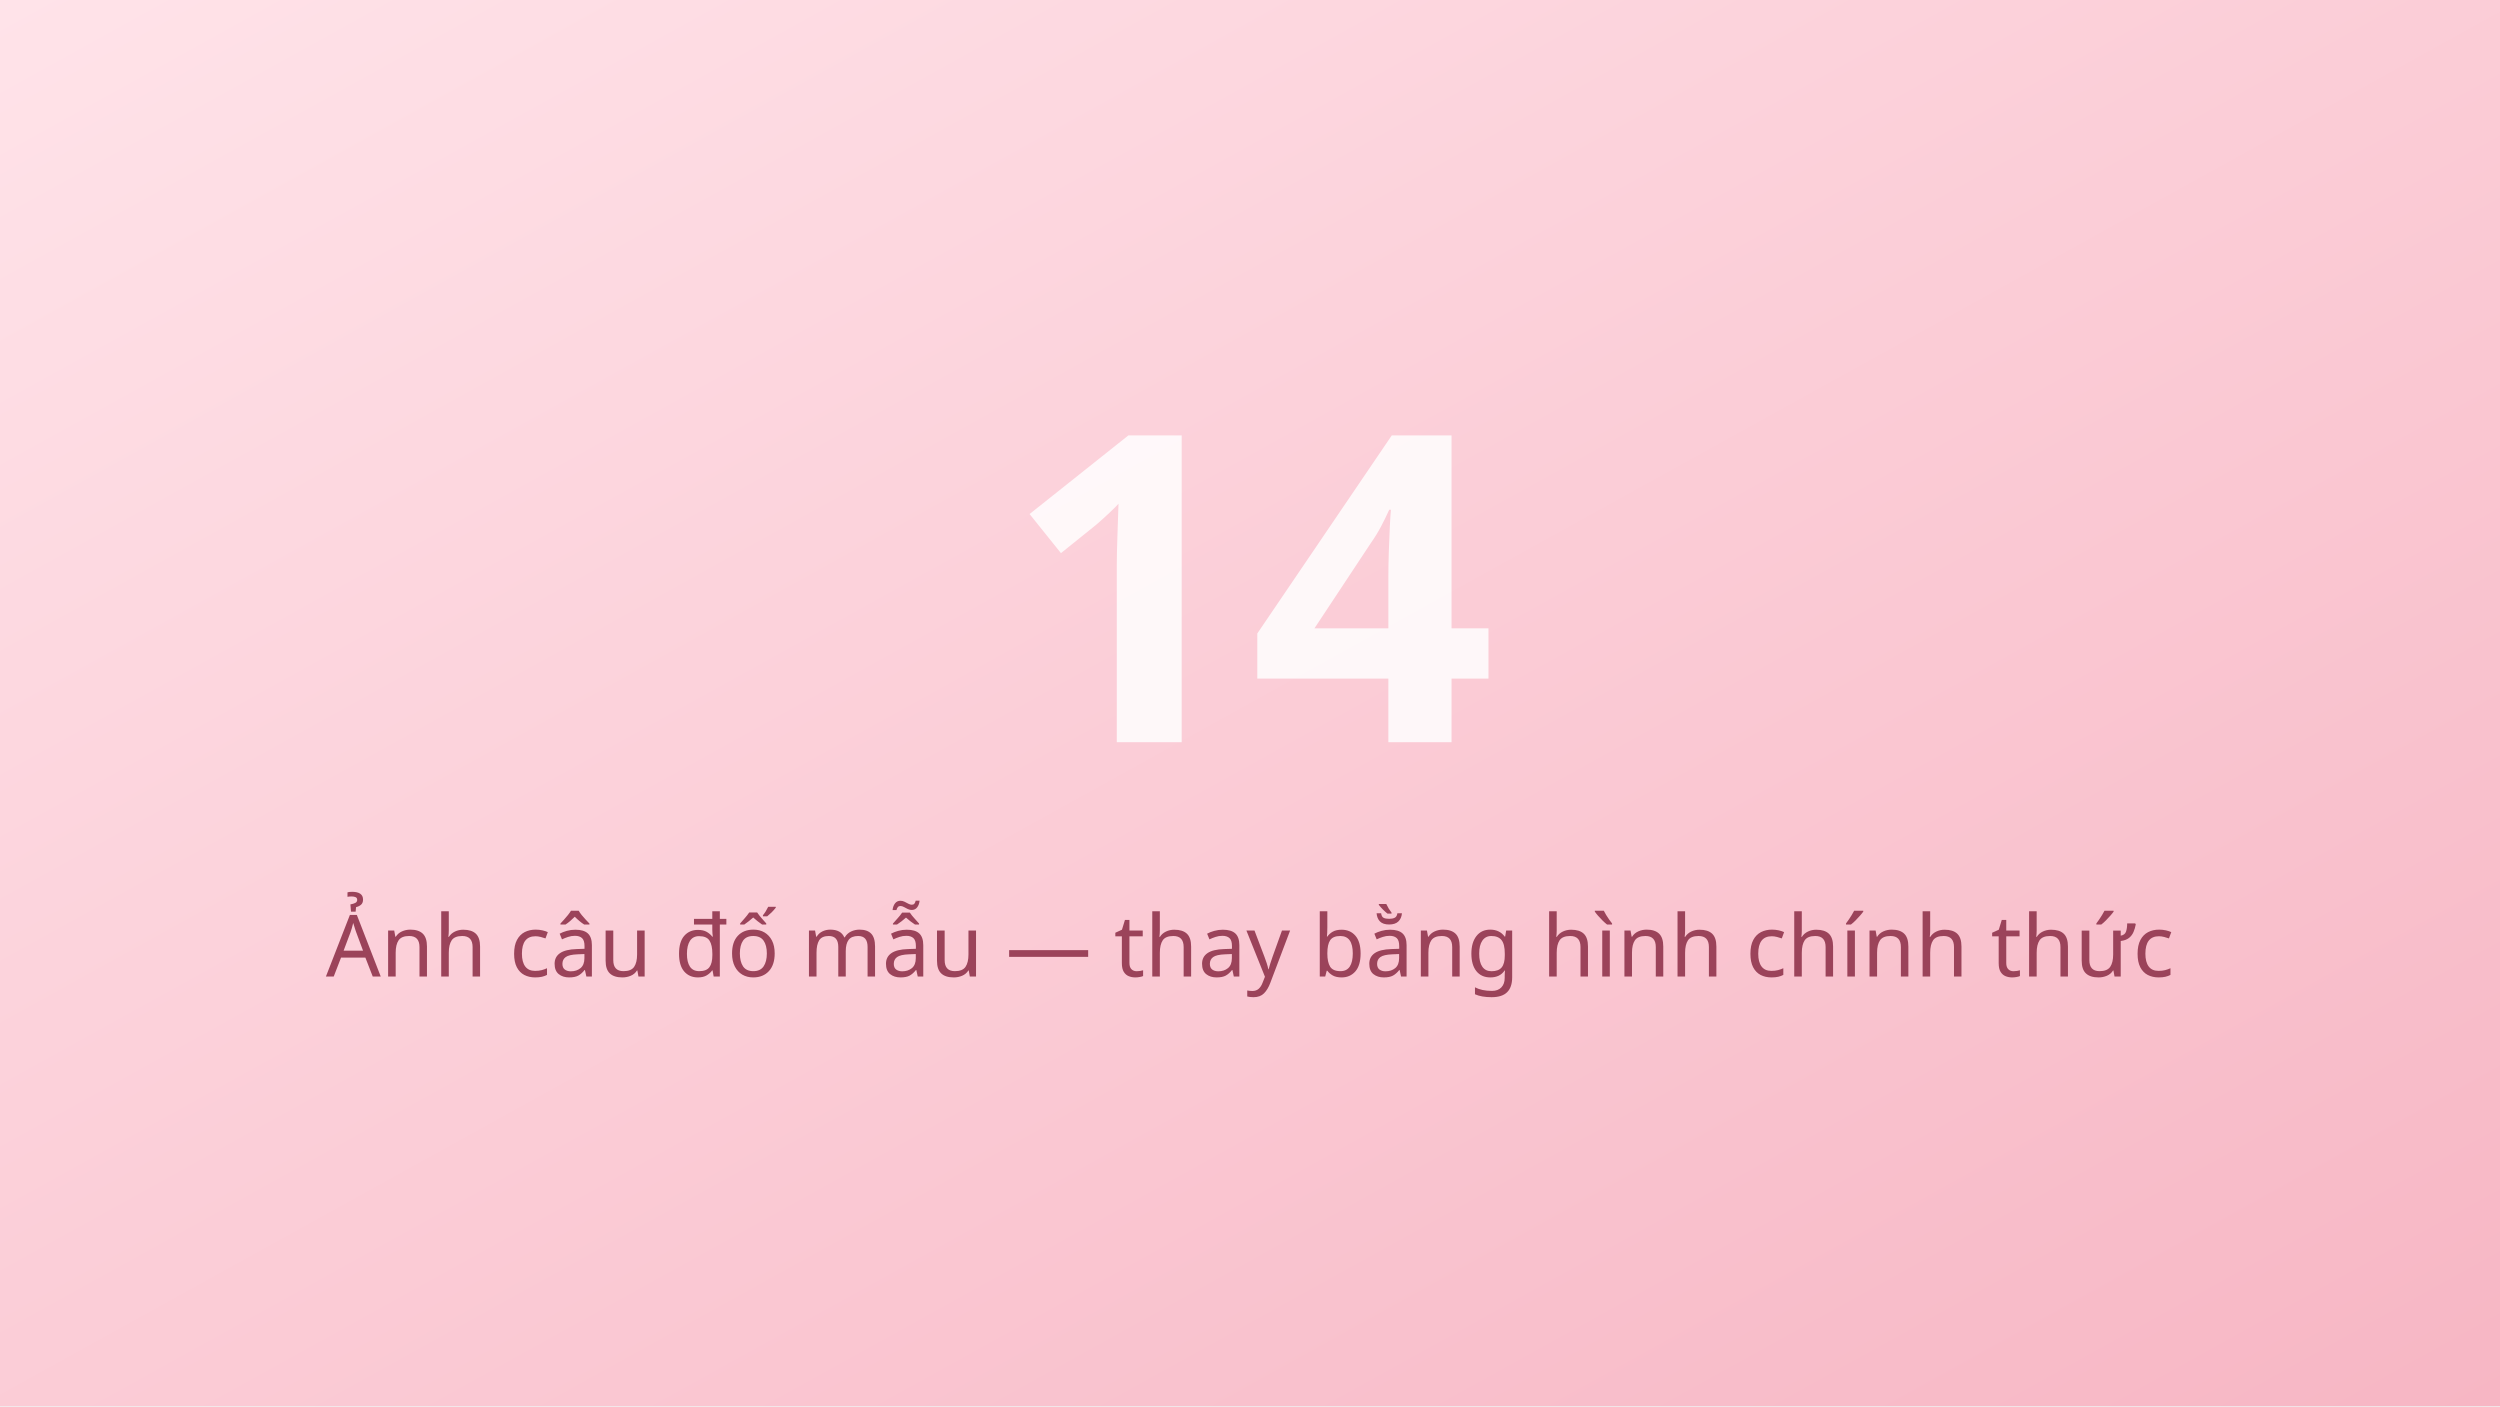
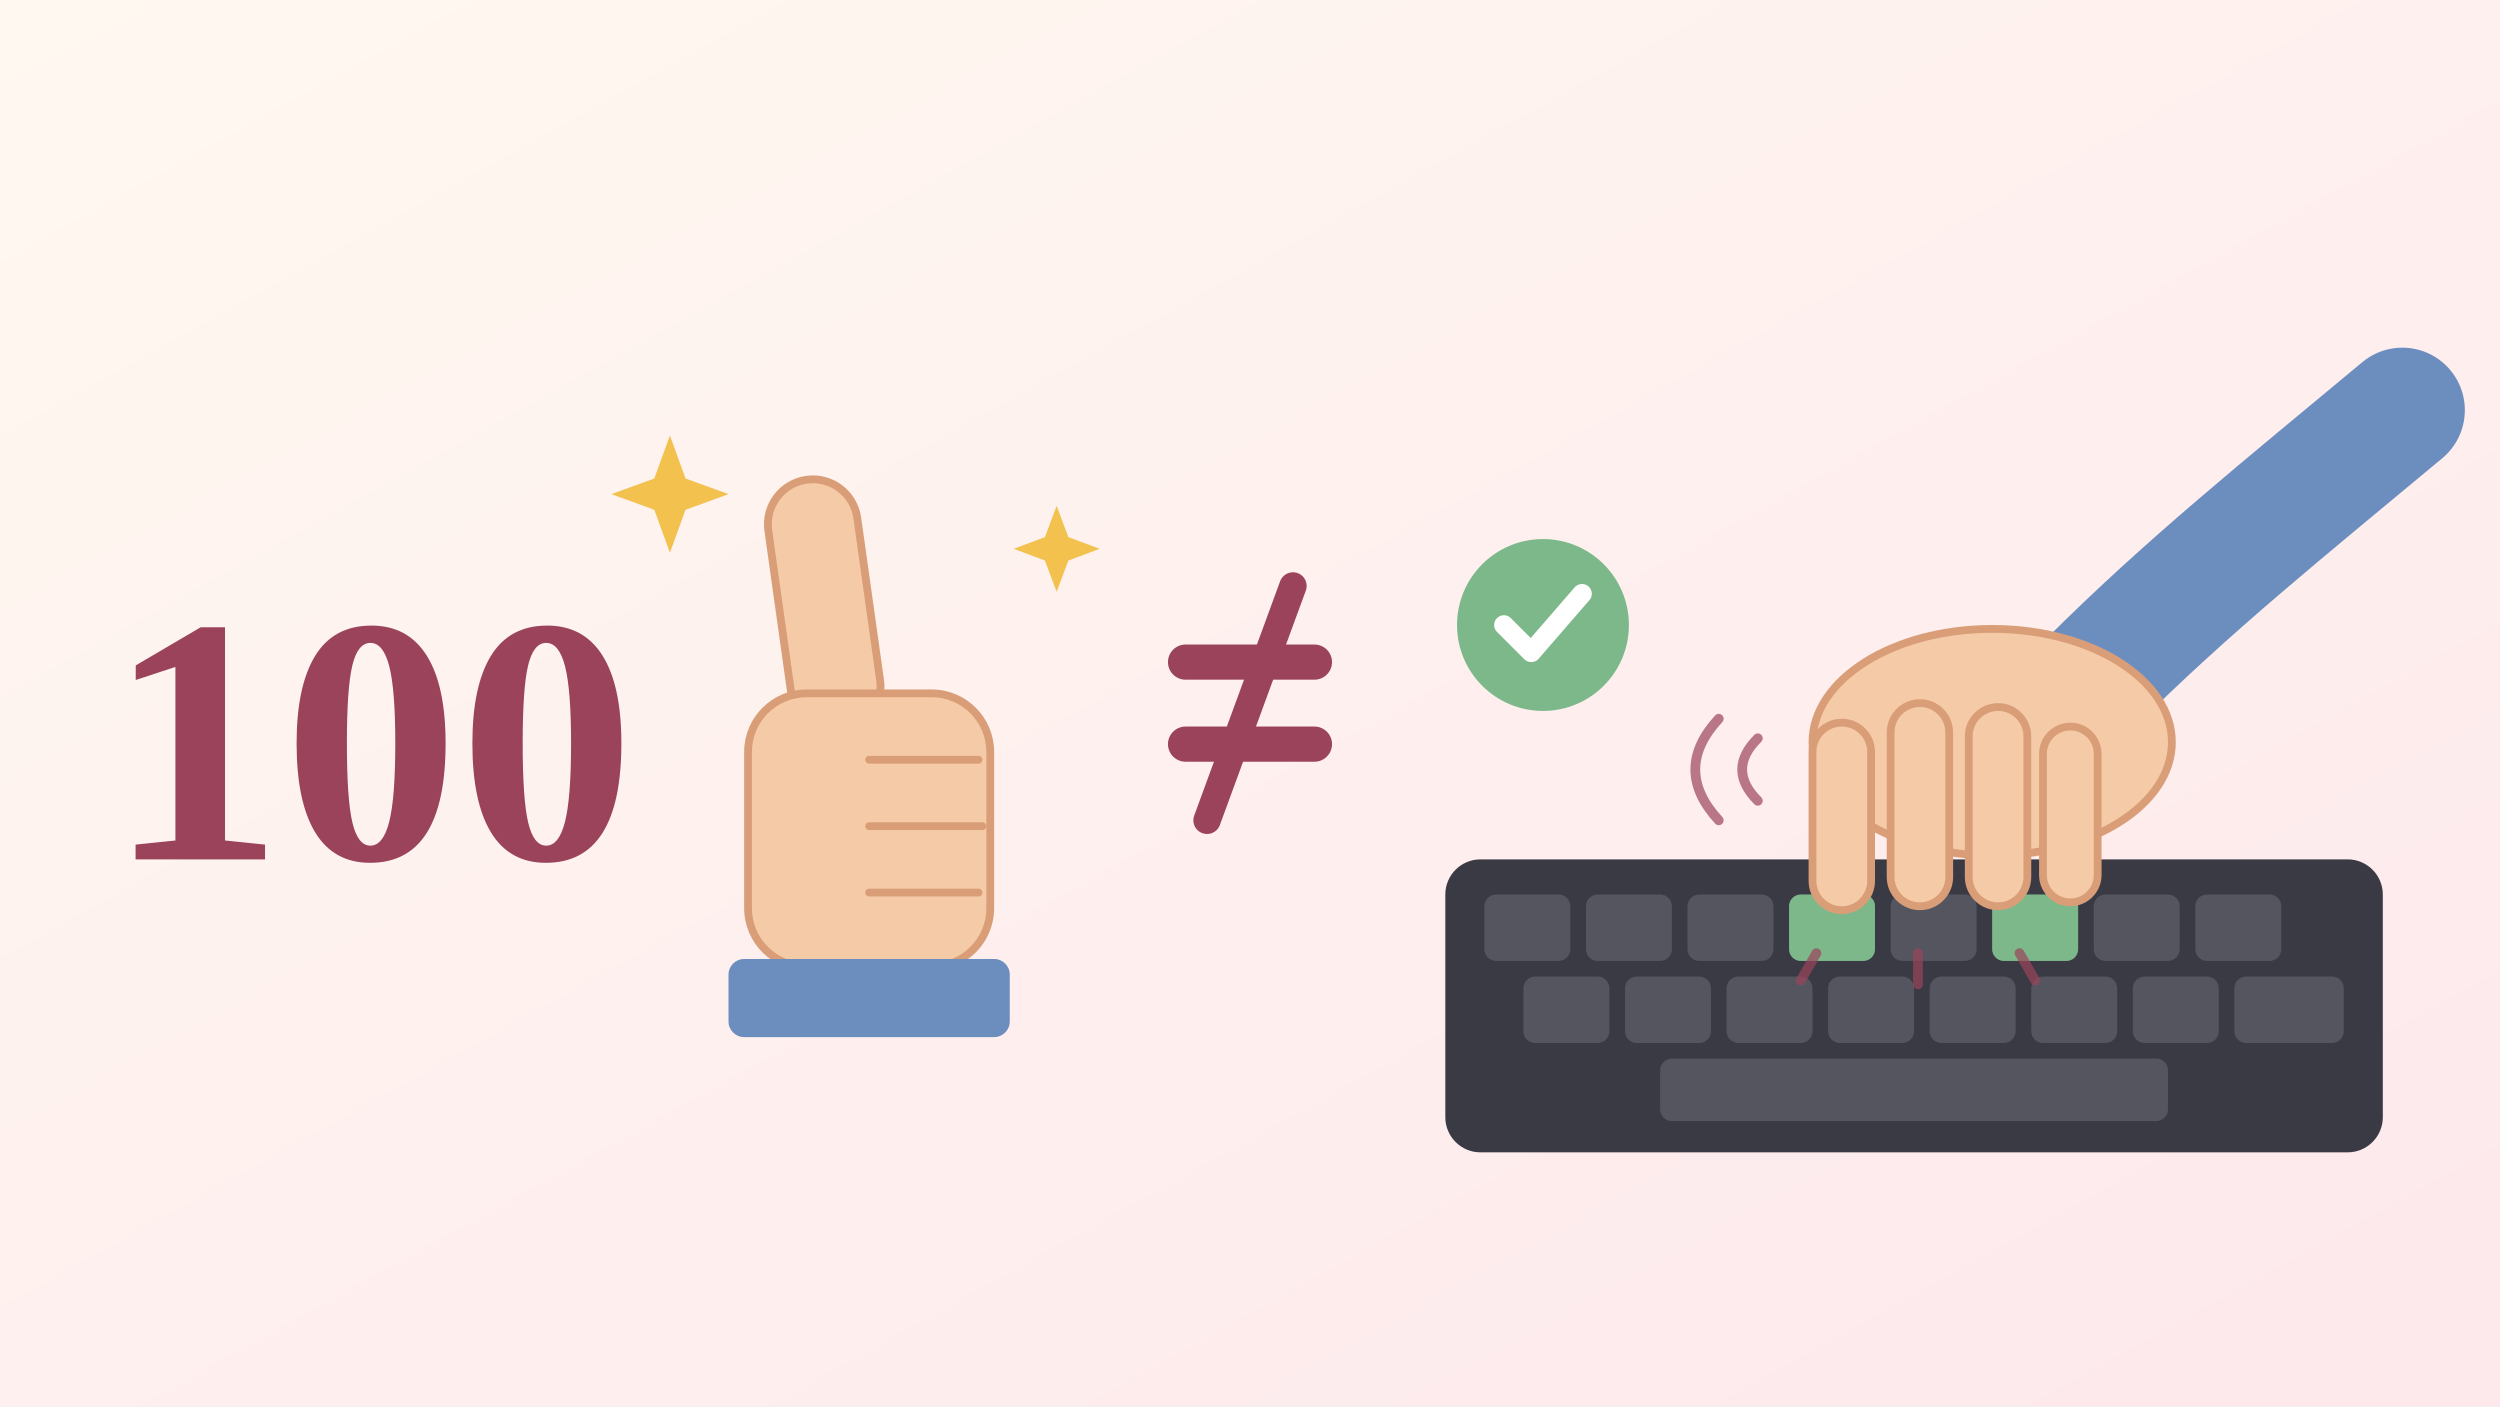
<svg xmlns="http://www.w3.org/2000/svg" viewBox="0 0 1280 720">
  <defs>
-     <linearGradient id="g" x1="0" y1="0" x2="1" y2="1">
-       <stop offset="0" stop-color="#FFE3E9" />
-       <stop offset="1" stop-color="#F7B6C4" />
+     <linearGradient id="bg" x1="0" y1="0" x2="1" y2="1">
+       <stop offset="0" stop-color="#FFF8F0" />
+       <stop offset="1" stop-color="#FDE8EC" />
    </linearGradient>
  </defs>
-   <rect width="1280" height="720" fill="url(#g)" />
-   <text x="640" y="380" text-anchor="middle" font-family="sans-serif" font-size="220" font-weight="800" fill="#FFFFFF" opacity="0.85">14</text>
-   <text x="640" y="500" text-anchor="middle" font-family="sans-serif" font-size="44" fill="#9B435A">Ảnh câu đố mẫu — thay bằng hình chính thức</text>
+   <rect width="1280" height="720" fill="url(#bg)" />
+   <text x="190" y="440" text-anchor="middle" font-family="Georgia, 'Times New Roman', serif" font-size="180" font-weight="700" fill="#9B435A">100</text>
+   <g transform="translate(445 395)">
+     <rect x="-46" y="-150" width="46" height="130" rx="23" fill="#F5CBA7" stroke="#D99E78" stroke-width="4" transform="rotate(-8 -23 -85)" />
+     <rect x="-62" y="-40" width="124" height="140" rx="30" fill="#F5CBA7" stroke="#D99E78" stroke-width="4" />
+     <g stroke="#D99E78" stroke-width="4" stroke-linecap="round">
+       <line x1="0" y1="-6" x2="56" y2="-6" />
+       <line x1="0" y1="28" x2="58" y2="28" />
+       <line x1="0" y1="62" x2="56" y2="62" />
+     </g>
+     <rect x="-72" y="96" width="144" height="40" rx="8" fill="#6C8EBF" />
+     <g fill="#F2C14E">
+       <path d="M-110 -150 l 8 -22 l 8 22 l 22 8 l -22 8 l -8 22 l -8 -22 l -22 -8Z" />
+       <path d="M90 -120 l 6 -16 l 6 16 l 16 6 l -16 6 l -6 16 l -6 -16 l -16 -6Z" />
+     </g>
+   </g>
+   <g fill="#9B435A">
+     <rect x="598" y="330" width="84" height="18" rx="9" />
+     <rect x="598" y="372" width="84" height="18" rx="9" />
+   </g>
+   <line x1="618" y1="420" x2="662" y2="300" stroke="#9B435A" stroke-width="14" stroke-linecap="round" />
+   <g transform="translate(980 470)">
+     <rect x="-240" y="-30" width="480" height="150" rx="18" fill="#3A3A44" />
+     <g fill="#55555F">
+       <rect x="-220" y="-12" width="44" height="34" rx="6" />
+       <rect x="-168" y="-12" width="44" height="34" rx="6" />
+       <rect x="-116" y="-12" width="44" height="34" rx="6" />
+       <rect x="-64" y="-12" width="44" height="34" rx="6" />
+       <rect x="-12" y="-12" width="44" height="34" rx="6" />
+       <rect x="40" y="-12" width="44" height="34" rx="6" />
+       <rect x="92" y="-12" width="44" height="34" rx="6" />
+       <rect x="144" y="-12" width="44" height="34" rx="6" />
+       <rect x="-200" y="30" width="44" height="34" rx="6" />
+       <rect x="-148" y="30" width="44" height="34" rx="6" />
+       <rect x="-96" y="30" width="44" height="34" rx="6" />
+       <rect x="-44" y="30" width="44" height="34" rx="6" />
+       <rect x="8" y="30" width="44" height="34" rx="6" />
+       <rect x="60" y="30" width="44" height="34" rx="6" />
+       <rect x="112" y="30" width="44" height="34" rx="6" />
+       <rect x="164" y="30" width="56" height="34" rx="6" />
+       <rect x="-130" y="72" width="260" height="32" rx="6" />
+     </g>
+     <g fill="#7DB88A">
+       <rect x="-64" y="-12" width="44" height="34" rx="6" />
+       <rect x="40" y="-12" width="44" height="34" rx="6" />
+     </g>
+     <path d="M250 -260 C 190 -210, 140 -170, 90 -120" fill="none" stroke="#6C8EBF" stroke-width="64" stroke-linecap="round" />
+     <ellipse cx="40" cy="-90" rx="92" ry="58" fill="#F5CBA7" stroke="#D99E78" stroke-width="4" />
+     <g fill="#F5CBA7" stroke="#D99E78" stroke-width="4">
+       <rect x="-52" y="-100" width="30" height="96" rx="15" />
+       <rect x="-12" y="-110" width="30" height="104" rx="15" />
+       <rect x="28" y="-108" width="30" height="102" rx="15" />
+       <rect x="66" y="-98" width="28" height="90" rx="14" />
+     </g>
+     <g fill="none" stroke="#9B435A" stroke-width="5" stroke-linecap="round" opacity="0.7">
+       <path d="M-80 -60 q -16 -16 0 -32" />
+       <path d="M-100 -50 q -24 -26 0 -52" />
+       <path d="M-50 18 l -8 14 M2 18 l 0 16 M54 18 l 8 14" />
+     </g>
+   </g>
+   <g transform="translate(790 320)">
+     <circle r="44" fill="#7DB88A" />
+     <path d="M-20 0 l 14 14 l 26 -30" fill="none" stroke="#FFFFFF" stroke-width="10" stroke-linecap="round" stroke-linejoin="round" />
+   </g>
</svg>
